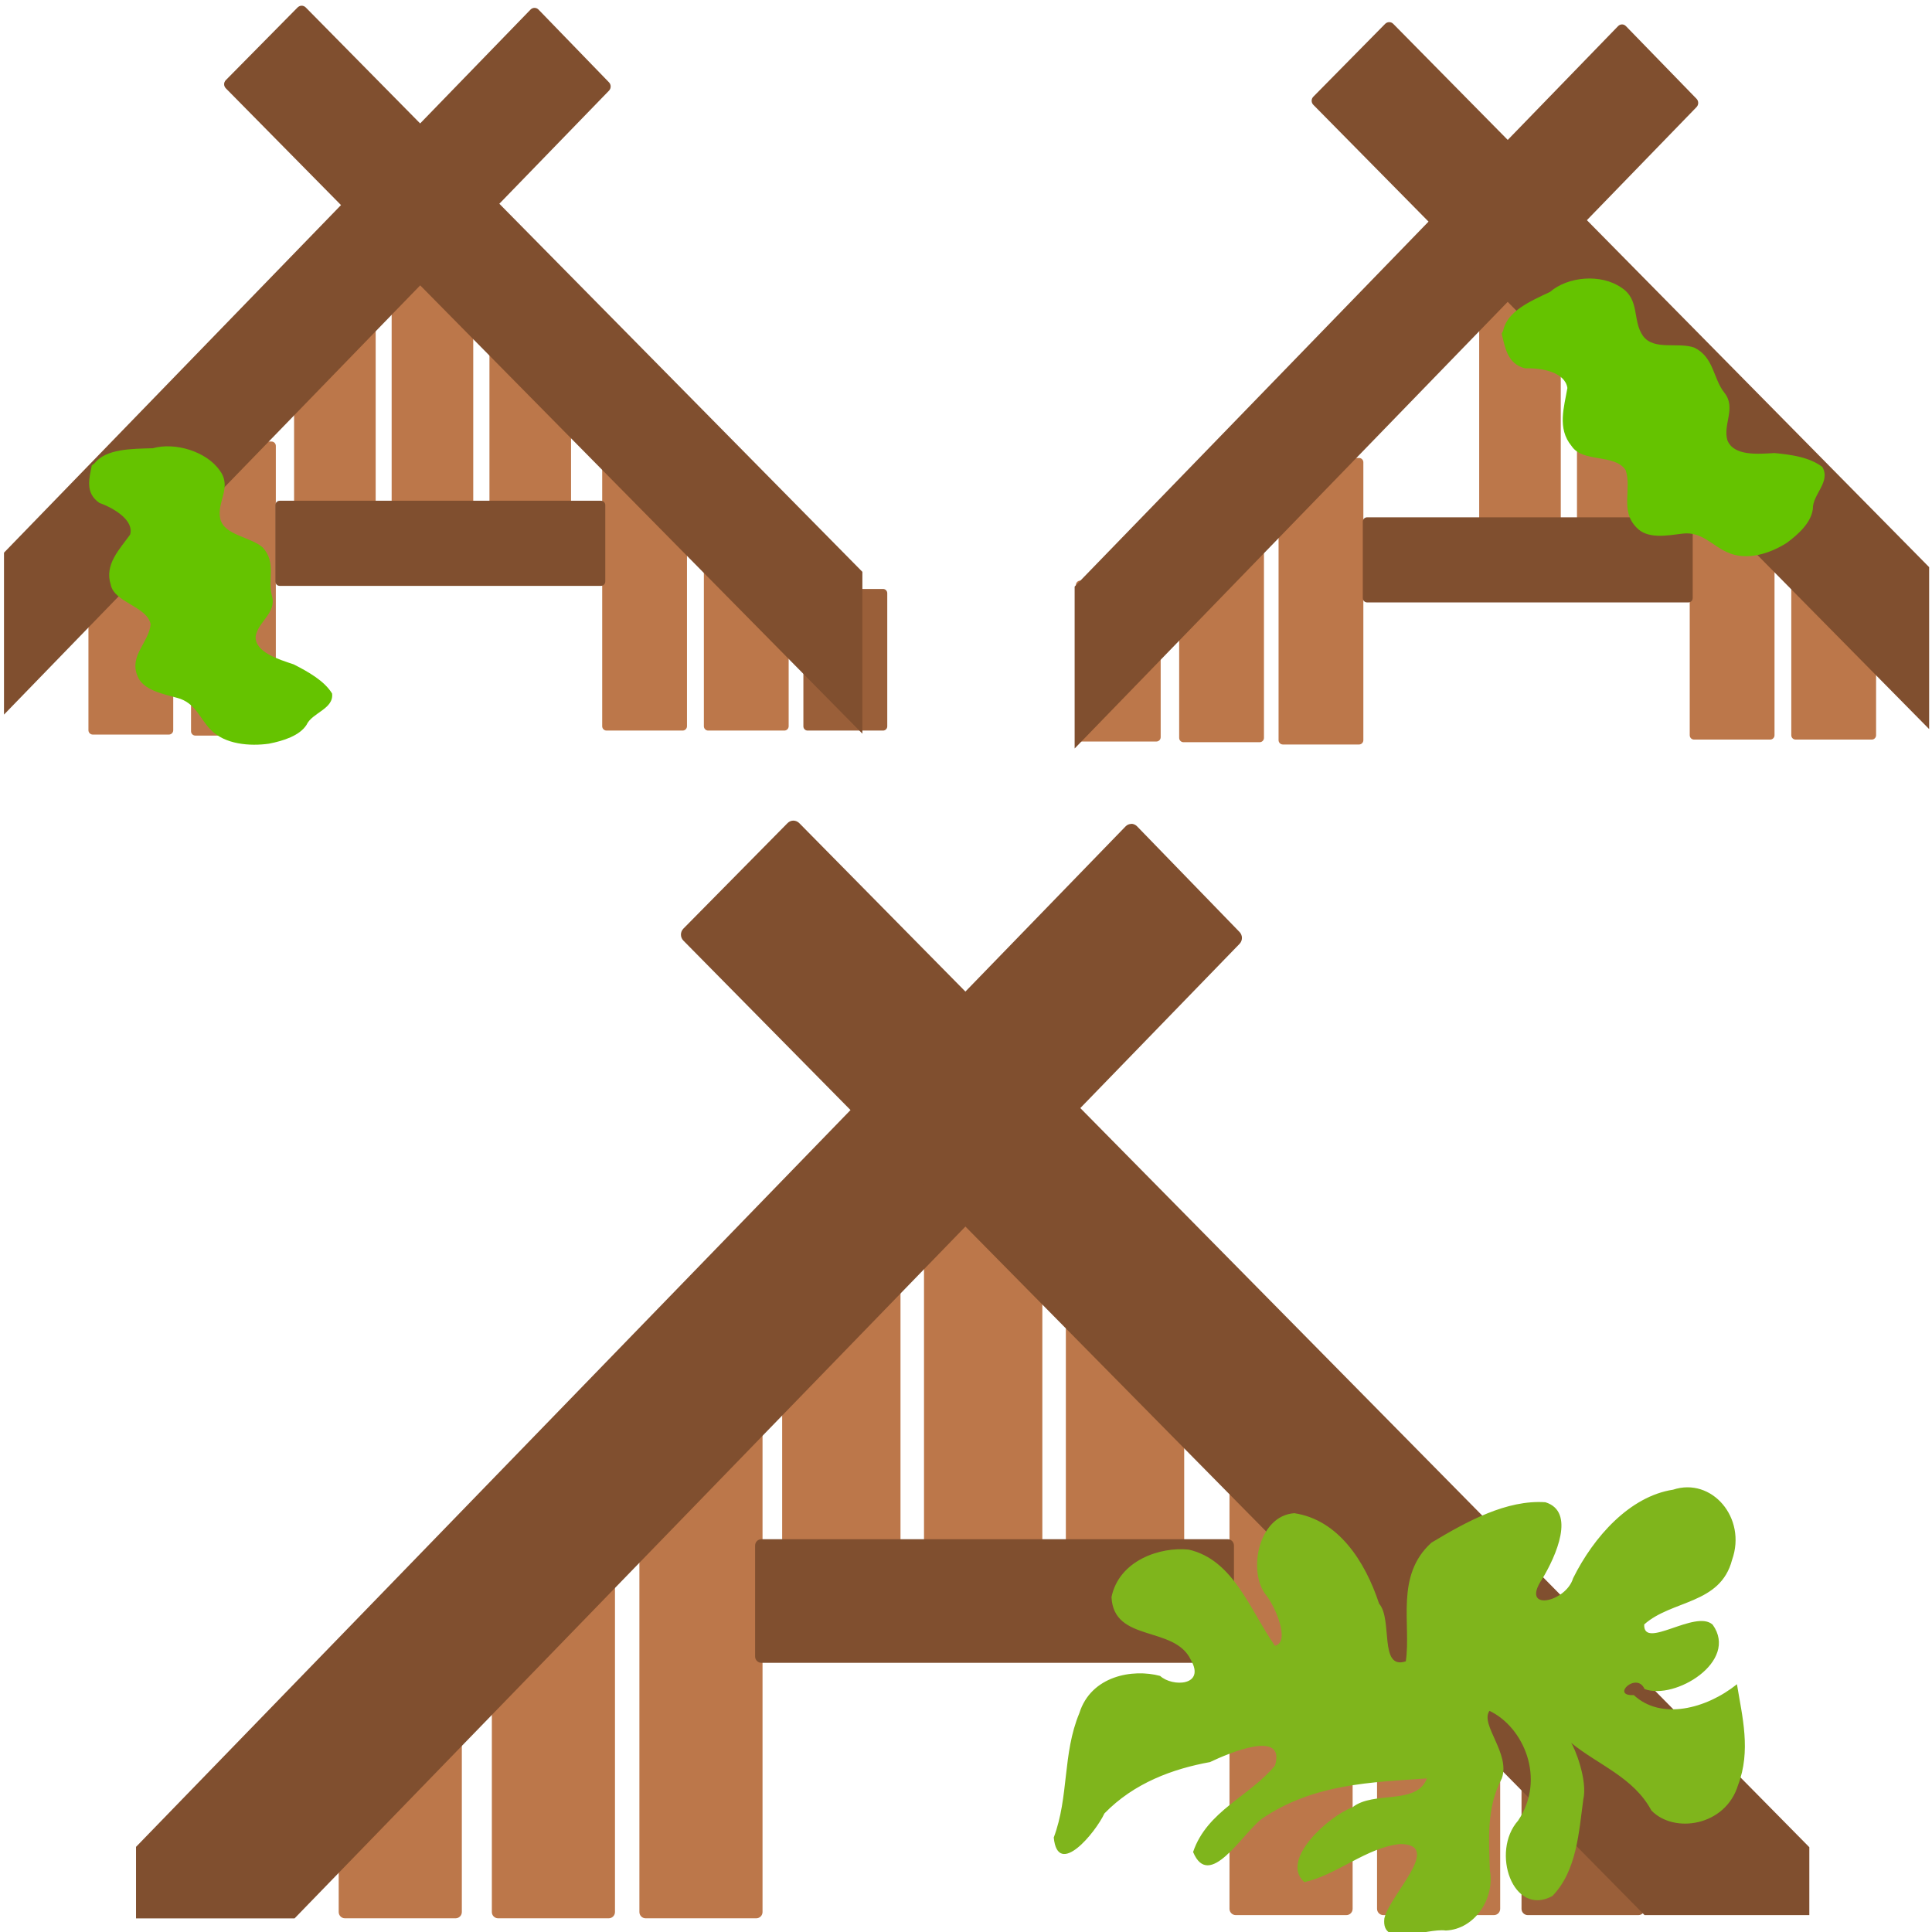
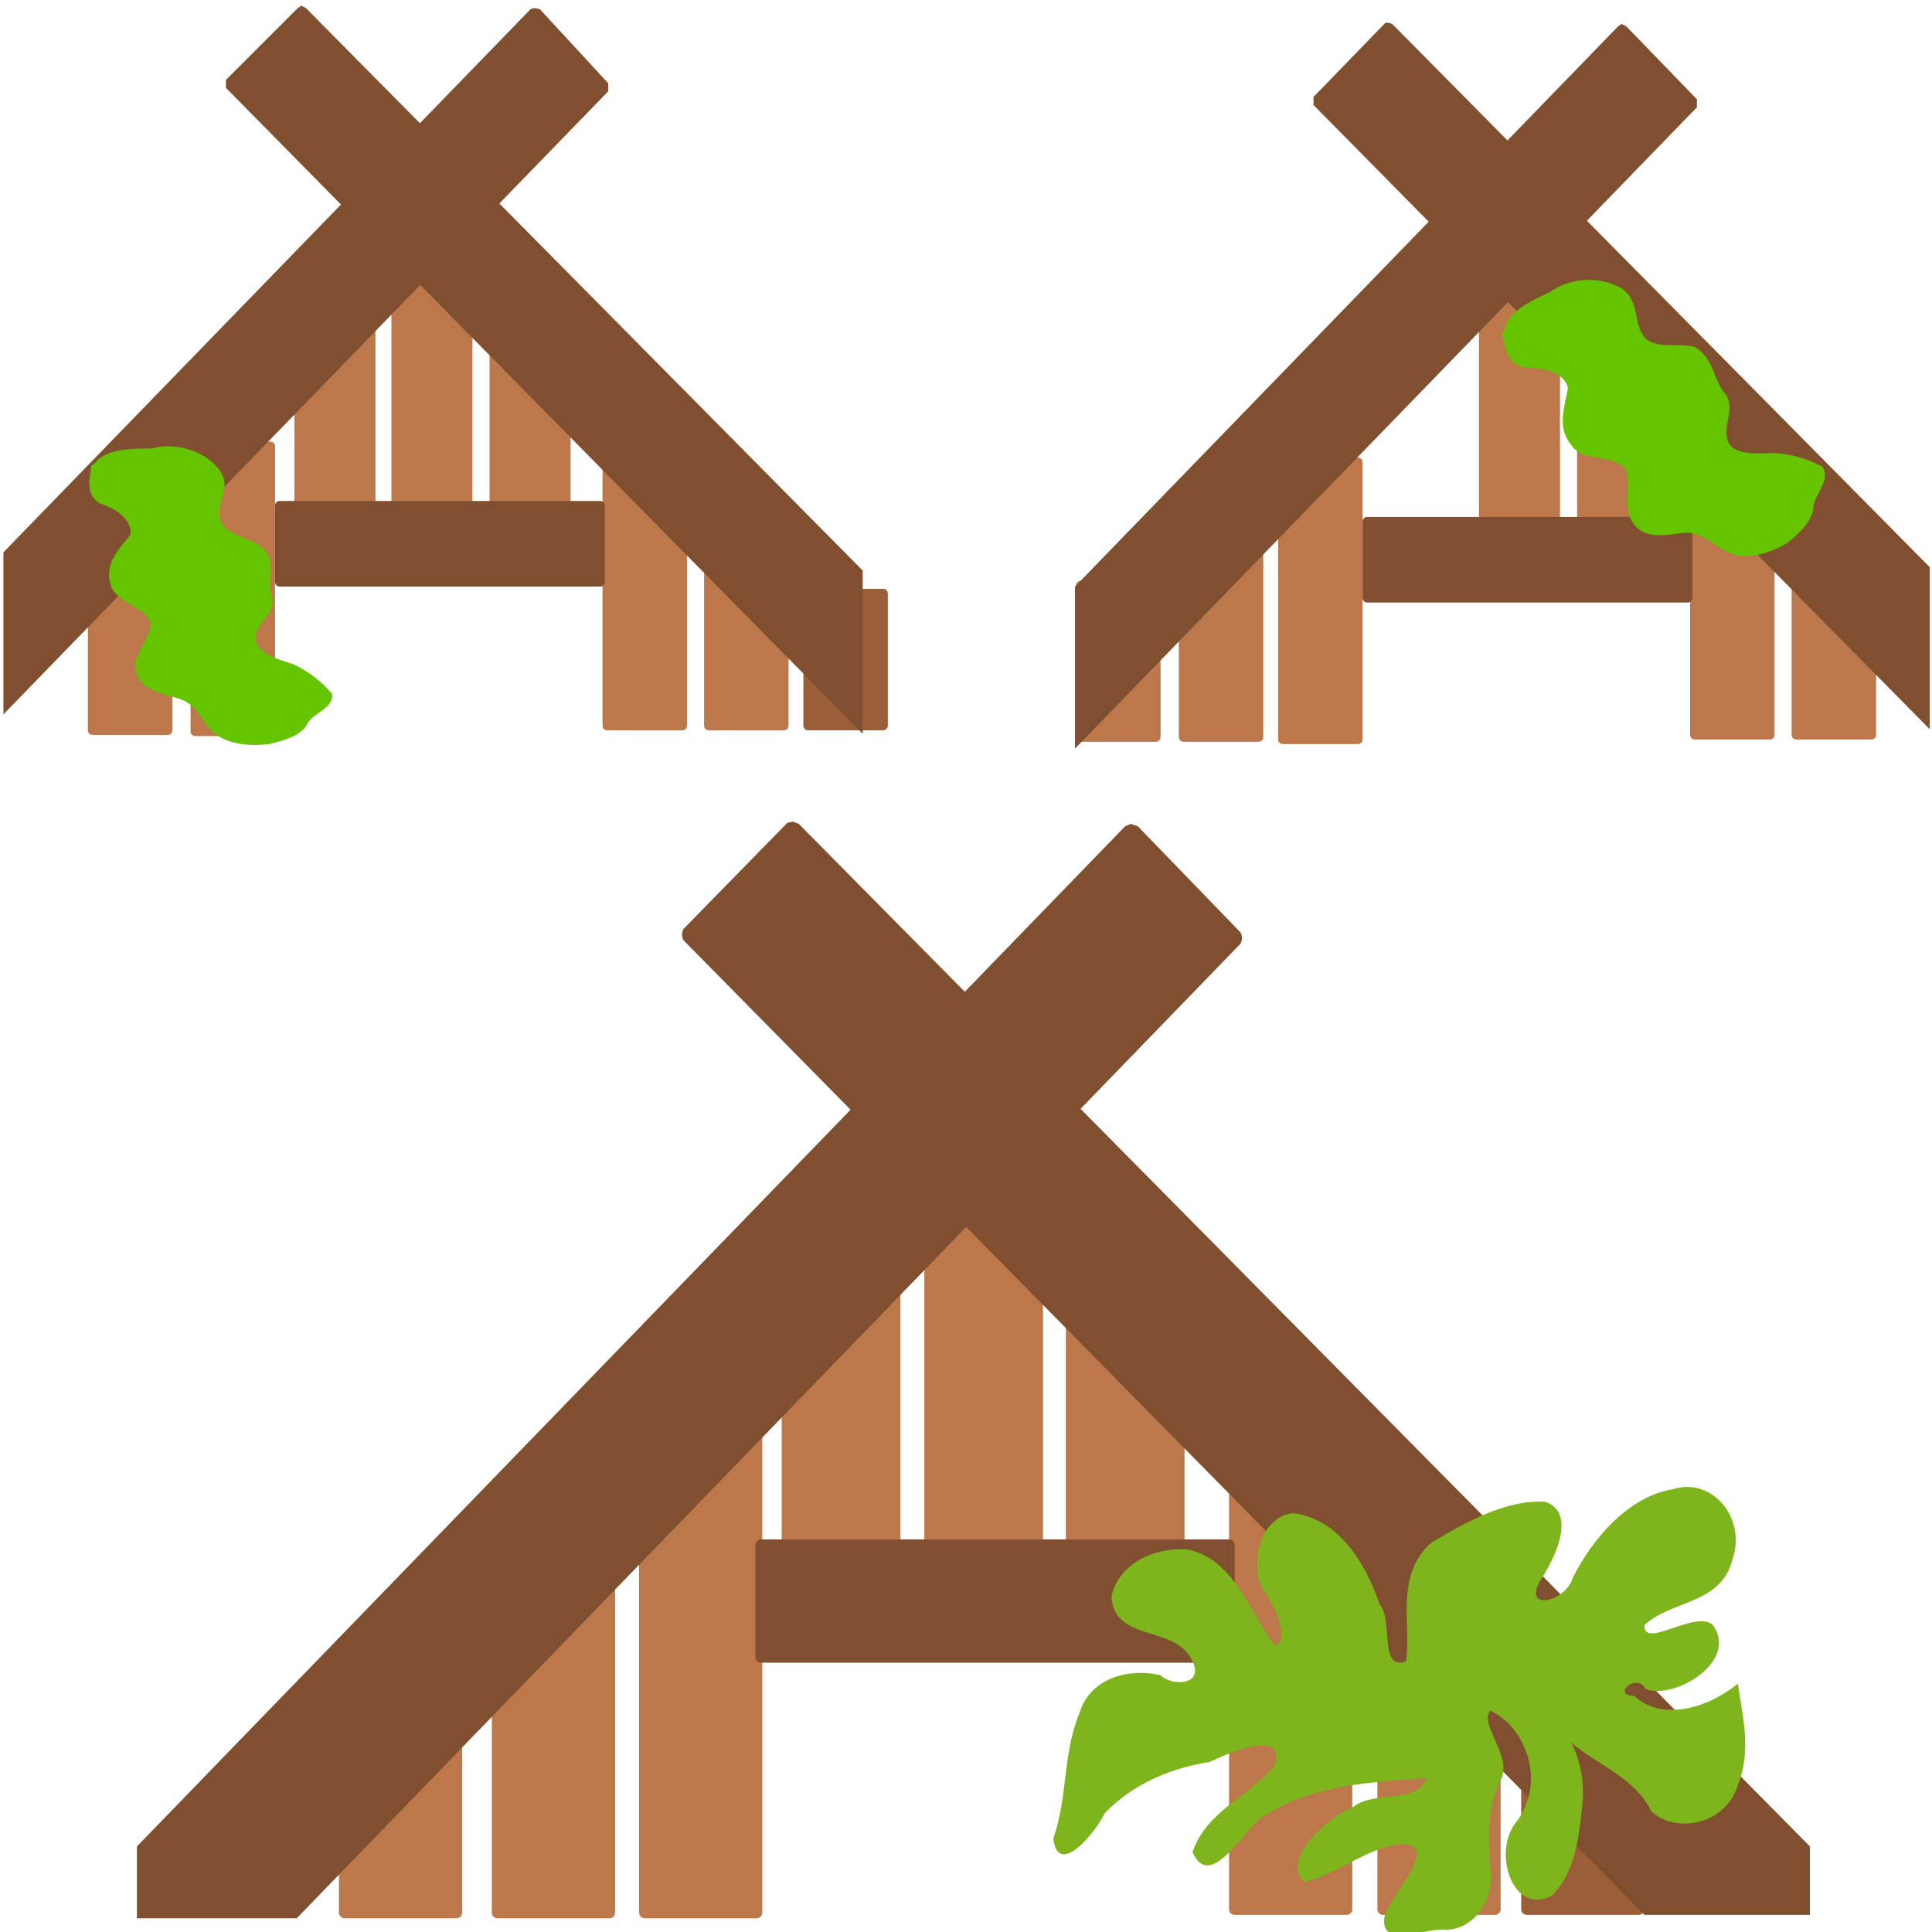
- <svg xmlns="http://www.w3.org/2000/svg" width="64" height="64" viewBox="0 0 16.93 16.93" version="1.1" id="svg4606">
-   <defs id="defs4610" />
-   <rect style="opacity:1;fill:#bc774a;fill-opacity:1;stroke:none;stroke-width:0.58;stroke-miterlimit:4;stroke-dasharray:none;stroke-opacity:1" id="rect5216-6" width="3.386" height="1.079" x="-16.81" y="4.31" ry="0.055" transform="rotate(-90)" />
-   <rect style="opacity:1;fill:#bc774a;fill-opacity:1;stroke:none;stroke-width:0.558;stroke-miterlimit:4;stroke-dasharray:none;stroke-opacity:1" id="rect5216-6-4" width="3.135" height="1.079" x="-16.782" y="12.067" ry="0.055" transform="rotate(-90)" />
-   <rect style="opacity:1;fill:#bc774a;fill-opacity:1;stroke:none;stroke-width:0.639;stroke-miterlimit:4;stroke-dasharray:none;stroke-opacity:1" id="rect5216-6-4-1" width="4.112" height="1.079" x="-16.782" y="10.774" ry="0.055" transform="rotate(-90)" />
-   <rect style="opacity:1;fill:#bc774a;fill-opacity:1;stroke:none;stroke-width:0.652;stroke-miterlimit:4;stroke-dasharray:none;stroke-opacity:1" id="rect5216-6-4-1-7" width="4.279" height="1.079" x="-16.81" y="5.603" ry="0.055" transform="rotate(-90)" />
-   <rect style="opacity:1;fill:#bc774a;fill-opacity:1;stroke:none;stroke-width:0.57;stroke-miterlimit:4;stroke-dasharray:none;stroke-opacity:1" id="rect5216-6-4-1-9" width="3.395" height="1.037" x="-14.069" y="6.854" ry="0.052" transform="rotate(-90)" />
-   <rect style="opacity:1;fill:#bc774a;fill-opacity:1;stroke:none;stroke-width:0.631;stroke-miterlimit:4;stroke-dasharray:none;stroke-opacity:1" id="rect5216-6-4-1-2" width="4.169" height="1.037" x="-14.069" y="8.097" ry="0.052" transform="rotate(-90)" />
-   <rect style="opacity:1;fill:#bc774a;fill-opacity:1;stroke:none;stroke-width:0.554;stroke-miterlimit:4;stroke-dasharray:none;stroke-opacity:1" id="rect5216-6-4-1-1" width="3.212" height="1.037" x="-14.089" y="9.34" ry="0.052" transform="rotate(-90)" />
-   <rect style="opacity:1;fill:#804f2f;fill-opacity:1;stroke:none;stroke-width:0.647;stroke-miterlimit:4;stroke-dasharray:none;stroke-opacity:1" id="rect5216-6-4-1-2-0" width="4.196" height="1.083" x="6.617" y="13.488" ry="0.055" />
-   <rect style="opacity:1;fill:#bc774a;fill-opacity:1;stroke:none;stroke-width:0.479;stroke-miterlimit:4;stroke-dasharray:none;stroke-opacity:1" id="rect5216-6-2" width="2.308" height="1.079" x="-16.81" y="2.968" ry="0.055" transform="rotate(-90)" />
-   <rect style="opacity:1;fill:#9a5f39;fill-opacity:1;stroke:none;stroke-width:0.444;stroke-miterlimit:4;stroke-dasharray:none;stroke-opacity:1" id="rect5216-6-2-0" width="1.981" height="1.079" x="-16.782" y="13.333" ry="0.055" transform="rotate(-90)" />
-   <path style="opacity:1;fill:#804f2f;fill-opacity:1;stroke:none;stroke-width:1.362;stroke-miterlimit:4;stroke-dasharray:none;stroke-opacity:1" d="m 9.914,7.22 c -0.018,0 -0.037,0.007 -0.051,0.022 L 1.192,16.184 v 0.627 H 2.581 L 10.862,8.271 c 0.028,-0.029 0.028,-0.075 0,-0.104 L 9.964,7.241 c -0.014,-0.014 -0.032,-0.022 -0.05,-0.022 z" id="rect5216" />
-   <path style="opacity:1;fill:#804f2f;fill-opacity:1;stroke:none;stroke-width:1.374;stroke-miterlimit:4;stroke-dasharray:none;stroke-opacity:1" d="m 6.952,7.191 c -0.019,-5e-7 -0.037,0.008 -0.051,0.022 L 5.988,8.138 c -0.028,0.029 -0.028,0.075 0,0.104 l 8.423,8.54 h 1.444 V 16.187 L 7.004,7.213 c -0.014,-0.014 -0.033,-0.022 -0.052,-0.022 z" id="rect5216-2" />
-   <path style="fill:#7fb51c;fill-opacity:1;stroke:none;stroke-width:0.234px;stroke-linecap:butt;stroke-linejoin:miter;stroke-opacity:1" d="m 15.222,14.758 c -0.273,0.219 -0.668,0.317 -0.905,0.096 -0.207,0.011 0.026,-0.209 0.094,-0.053 0.264,0.1 0.829,-0.241 0.597,-0.564 -0.15,-0.138 -0.61,0.226 -0.6,-0.002 0.241,-0.216 0.668,-0.174 0.77,-0.566 0.131,-0.368 -0.178,-0.727 -0.517,-0.615 -0.378,0.058 -0.695,0.411 -0.876,0.776 -0.064,0.214 -0.467,0.297 -0.271,0.007 0.122,-0.202 0.295,-0.591 0.028,-0.673 -0.338,-0.023 -0.686,0.166 -0.998,0.354 -0.321,0.289 -0.177,0.713 -0.225,1.04 -0.237,0.079 -0.113,-0.369 -0.234,-0.505 -0.122,-0.371 -0.357,-0.735 -0.743,-0.793 -0.318,0.022 -0.412,0.519 -0.245,0.721 0.076,0.095 0.214,0.409 0.075,0.441 -0.217,-0.31 -0.362,-0.754 -0.756,-0.843 -0.246,-0.026 -0.609,0.092 -0.676,0.416 0.019,0.401 0.552,0.247 0.695,0.55 0.132,0.229 -0.161,0.24 -0.269,0.141 -0.24,-0.065 -0.606,-9.57e-4 -0.708,0.327 -0.148,0.355 -0.09,0.732 -0.224,1.089 0.035,0.359 0.366,-0.043 0.444,-0.211 0.26,-0.268 0.601,-0.391 0.925,-0.45 0.164,-0.078 0.666,-0.292 0.57,0.03 -0.223,0.271 -0.596,0.397 -0.718,0.758 0.141,0.34 0.429,-0.158 0.602,-0.291 0.453,-0.309 0.967,-0.32 1.447,-0.354 -0.091,0.238 -0.465,0.105 -0.652,0.253 -0.21,0.078 -0.641,0.464 -0.422,0.656 0.283,-0.061 0.546,-0.306 0.842,-0.334 0.378,0.005 -0.096,0.446 -0.141,0.652 -0.031,0.268 0.366,0.082 0.539,0.106 0.253,-0.011 0.432,-0.28 0.385,-0.532 -0.007,-0.263 -0.032,-0.542 0.105,-0.8 0.079,-0.217 -0.193,-0.473 -0.108,-0.593 0.3,0.142 0.497,0.597 0.251,0.962 -0.242,0.272 -0.046,0.848 0.3,0.661 0.215,-0.22 0.233,-0.565 0.271,-0.844 0.041,-0.173 -0.078,-0.463 -0.107,-0.499 0.237,0.194 0.548,0.302 0.704,0.593 0.198,0.206 0.649,0.138 0.759,-0.221 0.116,-0.302 0.037,-0.602 -0.009,-0.884 z" id="path5334" />
-   <rect style="opacity:1;fill:#bc774a;fill-opacity:1;stroke:none;stroke-width:0.415;stroke-miterlimit:4;stroke-dasharray:none;stroke-opacity:1" id="rect5216-6-4-1-5-7-9" width="2.511" height="0.743" x="-6.524" y="11.204" ry="0.038" transform="rotate(-90)" />
-   <rect style="opacity:1;fill:#bc774a;fill-opacity:1;stroke:none;stroke-width:0.362;stroke-miterlimit:4;stroke-dasharray:none;stroke-opacity:1" id="rect5216-6-4-0-5" width="1.915" height="0.743" x="-6.481" y="15.697" ry="0.038" transform="rotate(-90)" />
-   <rect style="opacity:1;fill:#bc774a;fill-opacity:1;stroke:none;stroke-width:0.415;stroke-miterlimit:4;stroke-dasharray:none;stroke-opacity:1" id="rect5216-6-4-1-5-1" width="2.511" height="0.743" x="-6.481" y="14.807" ry="0.038" transform="rotate(-90)" />
-   <rect style="opacity:1;fill:#bc774a;fill-opacity:1;stroke:none;stroke-width:0.435;stroke-miterlimit:4;stroke-dasharray:none;stroke-opacity:1" id="rect5216-6-4-1-2-2-3" width="2.873" height="0.715" x="-4.933" y="12.962" ry="0.036" transform="rotate(-90)" />
-   <rect style="opacity:1;fill:#bc774a;fill-opacity:1;stroke:none;stroke-width:0.382;stroke-miterlimit:4;stroke-dasharray:none;stroke-opacity:1" id="rect5216-6-4-1-1-3-2" width="2.213" height="0.715" x="-4.947" y="13.819" ry="0.036" transform="rotate(-90)" />
-   <rect style="opacity:1;fill:#804f2f;fill-opacity:1;stroke:none;stroke-width:0.446;stroke-miterlimit:4;stroke-dasharray:none;stroke-opacity:1" id="rect5216-6-4-1-2-0-7-3" width="2.891" height="0.746" x="11.942" y="4.533" ry="0.038" />
-   <rect style="opacity:1;fill:#bc774a;fill-opacity:1;stroke:none;stroke-width:0.311;stroke-miterlimit:4;stroke-dasharray:none;stroke-opacity:1" id="rect5216-6-2-1-9" width="1.41" height="0.743" x="-6.498" y="9.428" ry="0.038" transform="rotate(-90)" />
-   <rect style="opacity:1;fill:#bc774a;fill-opacity:1;stroke:none;stroke-width:0.396;stroke-miterlimit:4;stroke-dasharray:none;stroke-opacity:1" id="rect5216-6-4-0-5-2" width="2.287" height="0.743" x="-6.504" y="10.333" ry="0.038" transform="rotate(-90)" />
-   <path style="opacity:1;fill:#804f2f;fill-opacity:1;stroke:none;stroke-width:0.939;stroke-miterlimit:4;stroke-dasharray:none;stroke-opacity:1" d="m 14.214,0.214 c -0.013,0 -0.025,0.005 -0.035,0.015 L 9.417,5.14 V 6.559 L 14.867,0.938 c 0.019,-0.02 0.019,-0.052 0,-0.072 L 14.248,0.229 c -0.01,-0.01 -0.022,-0.015 -0.034,-0.015 z" id="rect5216-3-6" />
-   <path style="opacity:1;fill:#804f2f;fill-opacity:1;stroke:none;stroke-width:0.947;stroke-miterlimit:4;stroke-dasharray:none;stroke-opacity:1" d="m 12.174,0.194 c -0.013,0 -0.026,0.005 -0.036,0.015 l -0.629,0.638 c -0.02,0.02 -0.02,0.052 0,0.072 L 16.905,6.389 V 4.97 L 12.209,0.209 c -0.01,-0.01 -0.022,-0.015 -0.035,-0.015 z" id="rect5216-2-6-6" />
-   <path style="fill:#65c300;fill-opacity:1;stroke:none;stroke-width:0.17px;stroke-linecap:butt;stroke-linejoin:miter;stroke-opacity:1" d="m 13.159,2.925 c 0.029,0.11 0.046,0.265 0.207,0.303 0.144,-0.006 0.349,0.034 0.369,0.172 -0.028,0.166 -0.092,0.354 0.037,0.509 0.099,0.149 0.375,0.064 0.473,0.21 0.057,0.165 -0.051,0.353 0.094,0.502 0.096,0.107 0.274,0.071 0.407,0.055 0.165,-0.02 0.259,0.106 0.387,0.162 0.174,0.083 0.383,0.009 0.523,-0.08 0.107,-0.078 0.216,-0.181 0.23,-0.299 -0.003,-0.127 0.159,-0.236 0.083,-0.367 C 15.858,4.006 15.695,3.984 15.55,3.97 15.407,3.978 15.193,3.999 15.137,3.858 15.096,3.719 15.216,3.574 15.111,3.442 15.01,3.315 15.021,3.132 14.847,3.046 14.704,2.995 14.493,3.075 14.397,2.943 14.303,2.81 14.372,2.627 14.209,2.521 14.027,2.395 13.737,2.424 13.583,2.558 c -0.17,0.08 -0.376,0.168 -0.411,0.34 -0.004,0.009 -0.009,0.017 -0.013,0.026 z" id="path5364" />
-   <rect style="opacity:1;fill:#bc774a;fill-opacity:1;stroke:none;stroke-width:0.42;stroke-miterlimit:4;stroke-dasharray:none;stroke-opacity:1" id="rect5216-6-4-1-5-7-9-6" width="2.577" height="0.743" x="-6.446" y="1.674" ry="0.038" transform="rotate(-90)" />
-   <rect style="opacity:1;fill:#bc774a;fill-opacity:1;stroke:none;stroke-width:0.367;stroke-miterlimit:4;stroke-dasharray:none;stroke-opacity:1" id="rect5216-6-4-0-5-4" width="1.965" height="0.743" x="-6.402" y="6.168" ry="0.038" transform="rotate(-90)" />
-   <rect style="opacity:1;fill:#bc774a;fill-opacity:1;stroke:none;stroke-width:0.42;stroke-miterlimit:4;stroke-dasharray:none;stroke-opacity:1" id="rect5216-6-4-1-5-1-5" width="2.577" height="0.743" x="-6.402" y="5.277" ry="0.038" transform="rotate(-90)" />
-   <rect style="opacity:1;fill:#bc774a;fill-opacity:1;stroke:none;stroke-width:0.435;stroke-miterlimit:4;stroke-dasharray:none;stroke-opacity:1" id="rect5216-6-4-1-2-2-3-7" width="2.873" height="0.715" x="-4.789" y="3.432" ry="0.036" transform="rotate(-90)" />
-   <rect style="opacity:1;fill:#bc774a;fill-opacity:1;stroke:none;stroke-width:0.382;stroke-miterlimit:4;stroke-dasharray:none;stroke-opacity:1" id="rect5216-6-4-1-1-3-2-5" width="2.213" height="0.715" x="-4.803" y="4.289" ry="0.036" transform="rotate(-90)" />
-   <rect style="opacity:1;fill:#bc774a;fill-opacity:1;stroke:none;stroke-width:0.382;stroke-miterlimit:4;stroke-dasharray:none;stroke-opacity:1" id="rect5216-6-4-1-1-3-2-5-1" width="2.213" height="0.715" x="-4.69" y="2.577" ry="0.036" transform="rotate(-90)" />
-   <rect style="opacity:1;fill:#804f2f;fill-opacity:1;stroke:none;stroke-width:0.446;stroke-miterlimit:4;stroke-dasharray:none;stroke-opacity:1" id="rect5216-6-4-1-2-0-7-3-7" width="2.891" height="0.746" x="2.413" y="4.388" ry="0.038" />
-   <rect style="opacity:1;fill:#9a5f39;fill-opacity:1;stroke:none;stroke-width:0.29;stroke-miterlimit:4;stroke-dasharray:none;stroke-opacity:1" id="rect5216-6-2-0-7-7-7" width="1.241" height="0.735" x="-6.402" y="7.04" ry="0.037" transform="rotate(-90)" />
-   <rect style="opacity:1;fill:#bc774a;fill-opacity:1;stroke:none;stroke-width:0.401;stroke-miterlimit:4;stroke-dasharray:none;stroke-opacity:1" id="rect5216-6-4-0-5-2-8" width="2.347" height="0.743" x="-6.437" y="0.775" ry="0.038" transform="rotate(-90)" />
-   <path style="opacity:1;fill:#804f2f;fill-opacity:1;stroke:none;stroke-width:0.939;stroke-miterlimit:4;stroke-dasharray:none;stroke-opacity:1" d="m 4.684,0.069 c -0.013,0 -0.025,0.005 -0.035,0.015 L 0.035,4.843 V 6.262 L 5.337,0.794 c 0.019,-0.02 0.019,-0.052 0,-0.072 L 4.719,0.084 c -0.01,-0.01 -0.022,-0.015 -0.035,-0.015 z" id="rect5216-3-6-3" />
-   <path style="opacity:1;fill:#804f2f;fill-opacity:1;stroke:none;stroke-width:0.947;stroke-miterlimit:4;stroke-dasharray:none;stroke-opacity:1" d="m 2.643,0.05 c -0.013,0 -0.025,0.006 -0.035,0.015 L 1.979,0.702 c -0.02,0.02 -0.02,0.052 0,0.072 L 7.557,6.429 V 5.011 L 2.679,0.065 c -0.01,-0.01 -0.023,-0.015 -0.036,-0.015 z" id="rect5216-2-6-6-4" />
-   <path style="fill:#65c300;fill-opacity:1;stroke:none;stroke-width:0.162px;stroke-linecap:butt;stroke-linejoin:miter;stroke-opacity:1" d="M 0.804,4.079 C 0.786,4.181 0.739,4.316 0.871,4.407 1.005,4.455 1.177,4.563 1.14,4.685 1.048,4.813 0.914,4.947 0.97,5.122 1.001,5.282 1.288,5.312 1.32,5.47 1.306,5.628 1.131,5.745 1.204,5.922 1.249,6.046 1.427,6.081 1.555,6.116 1.715,6.159 1.751,6.299 1.845,6.393 1.97,6.525 2.192,6.54 2.356,6.517 2.485,6.492 2.626,6.446 2.686,6.352 2.734,6.245 2.927,6.213 2.91,6.077 2.841,5.965 2.701,5.887 2.574,5.822 2.44,5.777 2.235,5.716 2.24,5.578 2.259,5.448 2.427,5.371 2.383,5.222 2.342,5.08 2.426,4.931 2.301,4.796 2.19,4.702 1.965,4.691 1.93,4.546 1.897,4.401 2.034,4.273 1.928,4.126 1.811,3.955 1.533,3.873 1.339,3.928 1.151,3.933 0.928,3.932 0.826,4.062 c -0.007,0.006 -0.015,0.011 -0.023,0.017 z" id="path5364-7" />
+ <svg xmlns="http://www.w3.org/2000/svg" width="64" height="64" viewBox="0 0 16.93 16.93">
+   <rect width="3.39" height="1.08" x="-16.81" y="4.31" ry=".05" style="opacity:1;fill:#bc774a;fill-opacity:1;stroke:none;stroke-width:.58;stroke-miterlimit:4;stroke-dasharray:none;stroke-opacity:1" transform="rotate(-90)" />
+   <rect width="3.13" height="1.08" x="-16.78" y="12.07" ry=".05" style="opacity:1;fill:#bc774a;fill-opacity:1;stroke:none;stroke-width:.558;stroke-miterlimit:4;stroke-dasharray:none;stroke-opacity:1" transform="rotate(-90)" />
+   <rect width="4.11" height="1.08" x="-16.78" y="10.77" ry=".05" style="opacity:1;fill:#bc774a;fill-opacity:1;stroke:none;stroke-width:.639;stroke-miterlimit:4;stroke-dasharray:none;stroke-opacity:1" transform="rotate(-90)" />
+   <rect width="4.28" height="1.08" x="-16.81" y="5.6" ry=".05" style="opacity:1;fill:#bc774a;fill-opacity:1;stroke:none;stroke-width:.652;stroke-miterlimit:4;stroke-dasharray:none;stroke-opacity:1" transform="rotate(-90)" />
+   <rect width="3.4" height="1.04" x="-14.07" y="6.85" ry=".05" style="opacity:1;fill:#bc774a;fill-opacity:1;stroke:none;stroke-width:.57;stroke-miterlimit:4;stroke-dasharray:none;stroke-opacity:1" transform="rotate(-90)" />
+   <rect width="4.17" height="1.04" x="-14.07" y="8.1" ry=".05" style="opacity:1;fill:#bc774a;fill-opacity:1;stroke:none;stroke-width:.631;stroke-miterlimit:4;stroke-dasharray:none;stroke-opacity:1" transform="rotate(-90)" />
+   <rect width="3.21" height="1.04" x="-14.09" y="9.34" ry=".05" style="opacity:1;fill:#bc774a;fill-opacity:1;stroke:none;stroke-width:.554;stroke-miterlimit:4;stroke-dasharray:none;stroke-opacity:1" transform="rotate(-90)" />
+   <rect width="4.2" height="1.08" x="6.62" y="13.49" ry=".05" style="opacity:1;fill:#804f2f;fill-opacity:1;stroke:none;stroke-width:.647;stroke-miterlimit:4;stroke-dasharray:none;stroke-opacity:1" />
+   <rect width="2.31" height="1.08" x="-16.81" y="2.97" ry=".05" style="opacity:1;fill:#bc774a;fill-opacity:1;stroke:none;stroke-width:.479;stroke-miterlimit:4;stroke-dasharray:none;stroke-opacity:1" transform="rotate(-90)" />
+   <rect width="1.98" height="1.08" x="-16.78" y="13.33" ry=".05" style="opacity:1;fill:#9a5f39;fill-opacity:1;stroke:none;stroke-width:.444;stroke-miterlimit:4;stroke-dasharray:none;stroke-opacity:1" transform="rotate(-90)" />
+   <path d="m9.91 7.22-.05.02-8.66 8.94v.63h1.4l8.27-8.54a.1.1 0 0 0 0-.1l-.9-.93z" style="opacity:1;fill:#804f2f;fill-opacity:1;stroke:none;stroke-width:1.362;stroke-miterlimit:4;stroke-dasharray:none;stroke-opacity:1" />
+   <path d="m6.95 7.2-.05.01-.91.93a.1.1 0 0 0 0 .1l8.42 8.54h1.45v-.6L7 7.22z" style="opacity:1;fill:#804f2f;fill-opacity:1;stroke:none;stroke-width:1.374;stroke-miterlimit:4;stroke-dasharray:none;stroke-opacity:1" />
+   <path d="M15.22 14.76c-.27.22-.67.32-.9.1-.2 0 .02-.21.1-.06.25.1.82-.24.59-.56-.15-.14-.61.22-.6 0 .24-.22.67-.18.77-.57.13-.37-.18-.73-.52-.62-.38.06-.7.42-.88.78-.06.21-.46.3-.27 0 .13-.2.3-.58.03-.67-.34-.02-.68.17-1 .36-.32.29-.17.71-.22 1.04-.24.08-.11-.37-.23-.5-.13-.38-.36-.74-.75-.8-.32.02-.41.52-.24.72.07.1.21.4.07.44-.22-.3-.36-.75-.75-.84-.25-.03-.61.09-.68.41.02.4.55.25.7.55.13.23-.17.24-.27.14-.24-.06-.61 0-.71.33-.15.36-.1.73-.23 1.1.04.35.37-.05.45-.22.26-.27.6-.4.92-.45.17-.08.67-.3.57.03-.22.27-.6.4-.72.76.15.34.43-.16.6-.3.46-.3.97-.31 1.45-.35-.09.24-.46.1-.65.26-.2.07-.64.46-.42.65.28-.06.55-.3.84-.33.38 0-.1.44-.14.65-.03.27.37.08.54.1.25 0 .43-.27.39-.53-.01-.26-.04-.54.1-.8.08-.21-.2-.47-.1-.59.3.14.49.6.24.96-.24.27-.04.85.3.66.22-.22.24-.56.27-.84a1 1 0 0 0-.1-.5c.23.2.55.3.7.6.2.2.65.13.76-.23.12-.3.04-.6 0-.88" style="fill:#7fb51c;fill-opacity:1;stroke:none;stroke-width:.234px;stroke-linecap:butt;stroke-linejoin:miter;stroke-opacity:1" />
+   <rect width="2.51" height=".74" x="-6.52" y="11.2" ry=".04" style="opacity:1;fill:#bc774a;fill-opacity:1;stroke:none;stroke-width:.415;stroke-miterlimit:4;stroke-dasharray:none;stroke-opacity:1" transform="rotate(-90)" />
+   <rect width="1.91" height=".74" x="-6.48" y="15.7" ry=".04" style="opacity:1;fill:#bc774a;fill-opacity:1;stroke:none;stroke-width:.362;stroke-miterlimit:4;stroke-dasharray:none;stroke-opacity:1" transform="rotate(-90)" />
+   <rect width="2.51" height=".74" x="-6.48" y="14.81" ry=".04" style="opacity:1;fill:#bc774a;fill-opacity:1;stroke:none;stroke-width:.415;stroke-miterlimit:4;stroke-dasharray:none;stroke-opacity:1" transform="rotate(-90)" />
+   <rect width="2.87" height=".71" x="-4.93" y="12.96" ry=".04" style="opacity:1;fill:#bc774a;fill-opacity:1;stroke:none;stroke-width:.435;stroke-miterlimit:4;stroke-dasharray:none;stroke-opacity:1" transform="rotate(-90)" />
+   <rect width="2.21" height=".71" x="-4.95" y="13.82" ry=".04" style="opacity:1;fill:#bc774a;fill-opacity:1;stroke:none;stroke-width:.382;stroke-miterlimit:4;stroke-dasharray:none;stroke-opacity:1" transform="rotate(-90)" />
+   <rect width="2.89" height=".75" x="11.94" y="4.53" ry=".04" style="opacity:1;fill:#804f2f;fill-opacity:1;stroke:none;stroke-width:.446;stroke-miterlimit:4;stroke-dasharray:none;stroke-opacity:1" />
+   <rect width="1.41" height=".74" x="-6.5" y="9.43" ry=".04" style="opacity:1;fill:#bc774a;fill-opacity:1;stroke:none;stroke-width:.311;stroke-miterlimit:4;stroke-dasharray:none;stroke-opacity:1" transform="rotate(-90)" />
+   <rect width="2.29" height=".74" x="-6.5" y="10.33" ry=".04" style="opacity:1;fill:#bc774a;fill-opacity:1;stroke:none;stroke-width:.396;stroke-miterlimit:4;stroke-dasharray:none;stroke-opacity:1" transform="rotate(-90)" />
+   <path d="m14.21.21-.03.02-4.76 4.91v1.42L14.87.94V.87l-.62-.64z" style="opacity:1;fill:#804f2f;fill-opacity:1;stroke:none;stroke-width:.939;stroke-miterlimit:4;stroke-dasharray:none;stroke-opacity:1" />
+   <path d="M12.17.2h-.03l-.63.65v.07l5.4 5.47V4.97L12.2.21z" style="opacity:1;fill:#804f2f;fill-opacity:1;stroke:none;stroke-width:.947;stroke-miterlimit:4;stroke-dasharray:none;stroke-opacity:1" />
+   <path d="M13.16 2.92c.03.12.04.27.2.3.15 0 .35.04.38.18-.03.17-.1.35.03.5.1.16.38.07.48.22.05.16-.05.35.09.5.1.1.27.07.4.05.17-.02.27.11.4.17.17.08.38 0 .52-.08.1-.08.21-.18.23-.3 0-.13.16-.24.08-.37a1 1 0 0 0-.42-.12c-.14 0-.36.03-.41-.11s.08-.29-.03-.42c-.1-.12-.09-.3-.26-.4-.15-.04-.36.03-.45-.1s-.03-.31-.2-.42a.6.6 0 0 0-.62.04c-.17.08-.37.17-.4.34z" style="fill:#65c300;fill-opacity:1;stroke:none;stroke-width:.17px;stroke-linecap:butt;stroke-linejoin:miter;stroke-opacity:1" />
+   <rect width="2.58" height=".74" x="-6.45" y="1.67" ry=".04" style="opacity:1;fill:#bc774a;fill-opacity:1;stroke:none;stroke-width:.42;stroke-miterlimit:4;stroke-dasharray:none;stroke-opacity:1" transform="rotate(-90)" />
+   <rect width="1.96" height=".74" x="-6.4" y="6.17" ry=".04" style="opacity:1;fill:#bc774a;fill-opacity:1;stroke:none;stroke-width:.367;stroke-miterlimit:4;stroke-dasharray:none;stroke-opacity:1" transform="rotate(-90)" />
+   <rect width="2.58" height=".74" x="-6.4" y="5.28" ry=".04" style="opacity:1;fill:#bc774a;fill-opacity:1;stroke:none;stroke-width:.42;stroke-miterlimit:4;stroke-dasharray:none;stroke-opacity:1" transform="rotate(-90)" />
+   <rect width="2.87" height=".71" x="-4.79" y="3.43" ry=".04" style="opacity:1;fill:#bc774a;fill-opacity:1;stroke:none;stroke-width:.435;stroke-miterlimit:4;stroke-dasharray:none;stroke-opacity:1" transform="rotate(-90)" />
+   <rect width="2.21" height=".71" x="-4.8" y="4.29" ry=".04" style="opacity:1;fill:#bc774a;fill-opacity:1;stroke:none;stroke-width:.382;stroke-miterlimit:4;stroke-dasharray:none;stroke-opacity:1" transform="rotate(-90)" />
+   <rect width="2.21" height=".71" x="-4.69" y="2.58" ry=".04" style="opacity:1;fill:#bc774a;fill-opacity:1;stroke:none;stroke-width:.382;stroke-miterlimit:4;stroke-dasharray:none;stroke-opacity:1" transform="rotate(-90)" />
+   <rect width="2.89" height=".75" x="2.41" y="4.39" ry=".04" style="opacity:1;fill:#804f2f;fill-opacity:1;stroke:none;stroke-width:.446;stroke-miterlimit:4;stroke-dasharray:none;stroke-opacity:1" />
+   <rect width="1.24" height=".74" x="-6.4" y="7.04" ry=".04" style="opacity:1;fill:#9a5f39;fill-opacity:1;stroke:none;stroke-width:.29;stroke-miterlimit:4;stroke-dasharray:none;stroke-opacity:1" transform="rotate(-90)" />
+   <rect width="2.35" height=".74" x="-6.44" y=".77" ry=".04" style="opacity:1;fill:#bc774a;fill-opacity:1;stroke:none;stroke-width:.401;stroke-miterlimit:4;stroke-dasharray:none;stroke-opacity:1" transform="rotate(-90)" />
+   <path d="m4.68.07-.03.01L.03 4.84v1.42L5.33.8V.73l-.6-.65z" style="opacity:1;fill:#804f2f;fill-opacity:1;stroke:none;stroke-width:.939;stroke-miterlimit:4;stroke-dasharray:none;stroke-opacity:1" />
+   <path d="m2.64.05-.03.02-.63.63v.07l5.58 5.66V5L2.68.07z" style="opacity:1;fill:#804f2f;fill-opacity:1;stroke:none;stroke-width:.947;stroke-miterlimit:4;stroke-dasharray:none;stroke-opacity:1" />
+   <path d="M.8 4.08c-.01.1-.06.24.07.33.14.04.3.15.27.28-.1.12-.23.26-.17.43.03.16.32.2.35.35-.01.16-.19.28-.12.45.05.13.23.16.36.2.15.04.2.18.28.27.13.14.35.15.52.13.13-.03.27-.07.33-.17.04-.1.24-.14.22-.27a1 1 0 0 0-.34-.26c-.13-.04-.34-.1-.33-.24s.19-.2.14-.36c-.04-.14.05-.29-.08-.42-.11-.1-.33-.1-.37-.25s.1-.28 0-.42c-.12-.18-.4-.26-.6-.2-.18 0-.4 0-.5.13z" style="fill:#65c300;fill-opacity:1;stroke:none;stroke-width:.162px;stroke-linecap:butt;stroke-linejoin:miter;stroke-opacity:1" />
</svg>
